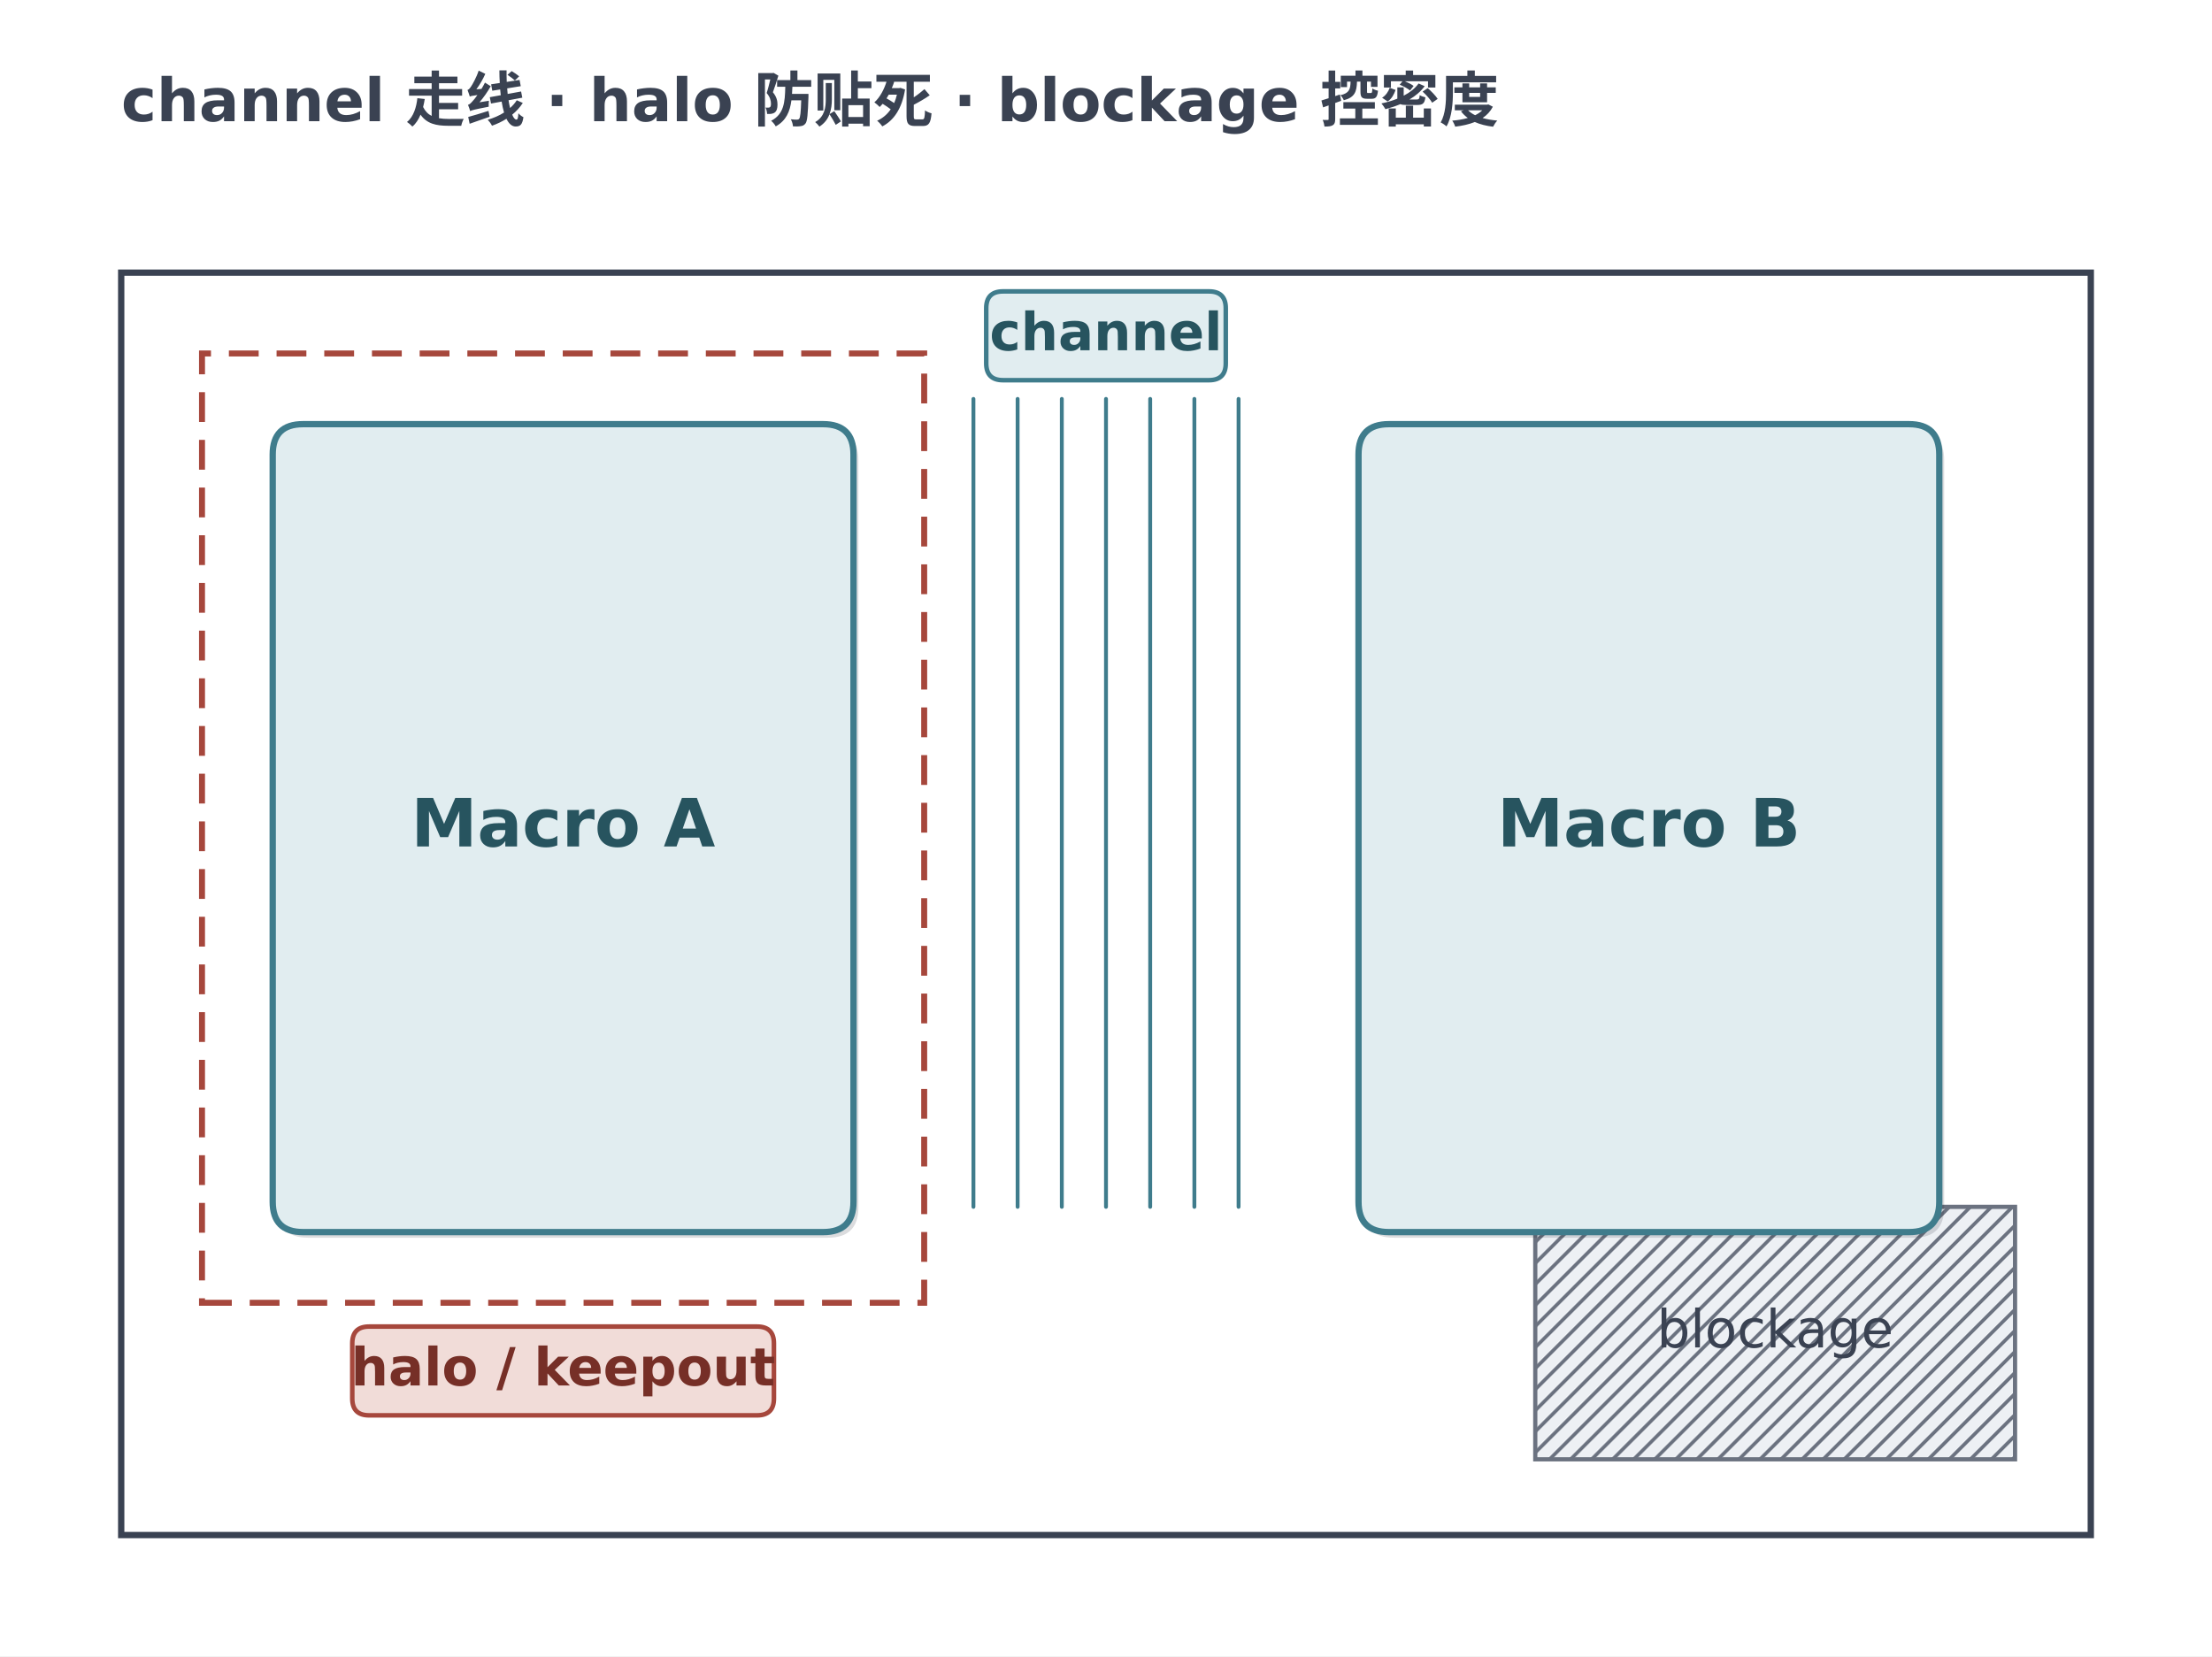
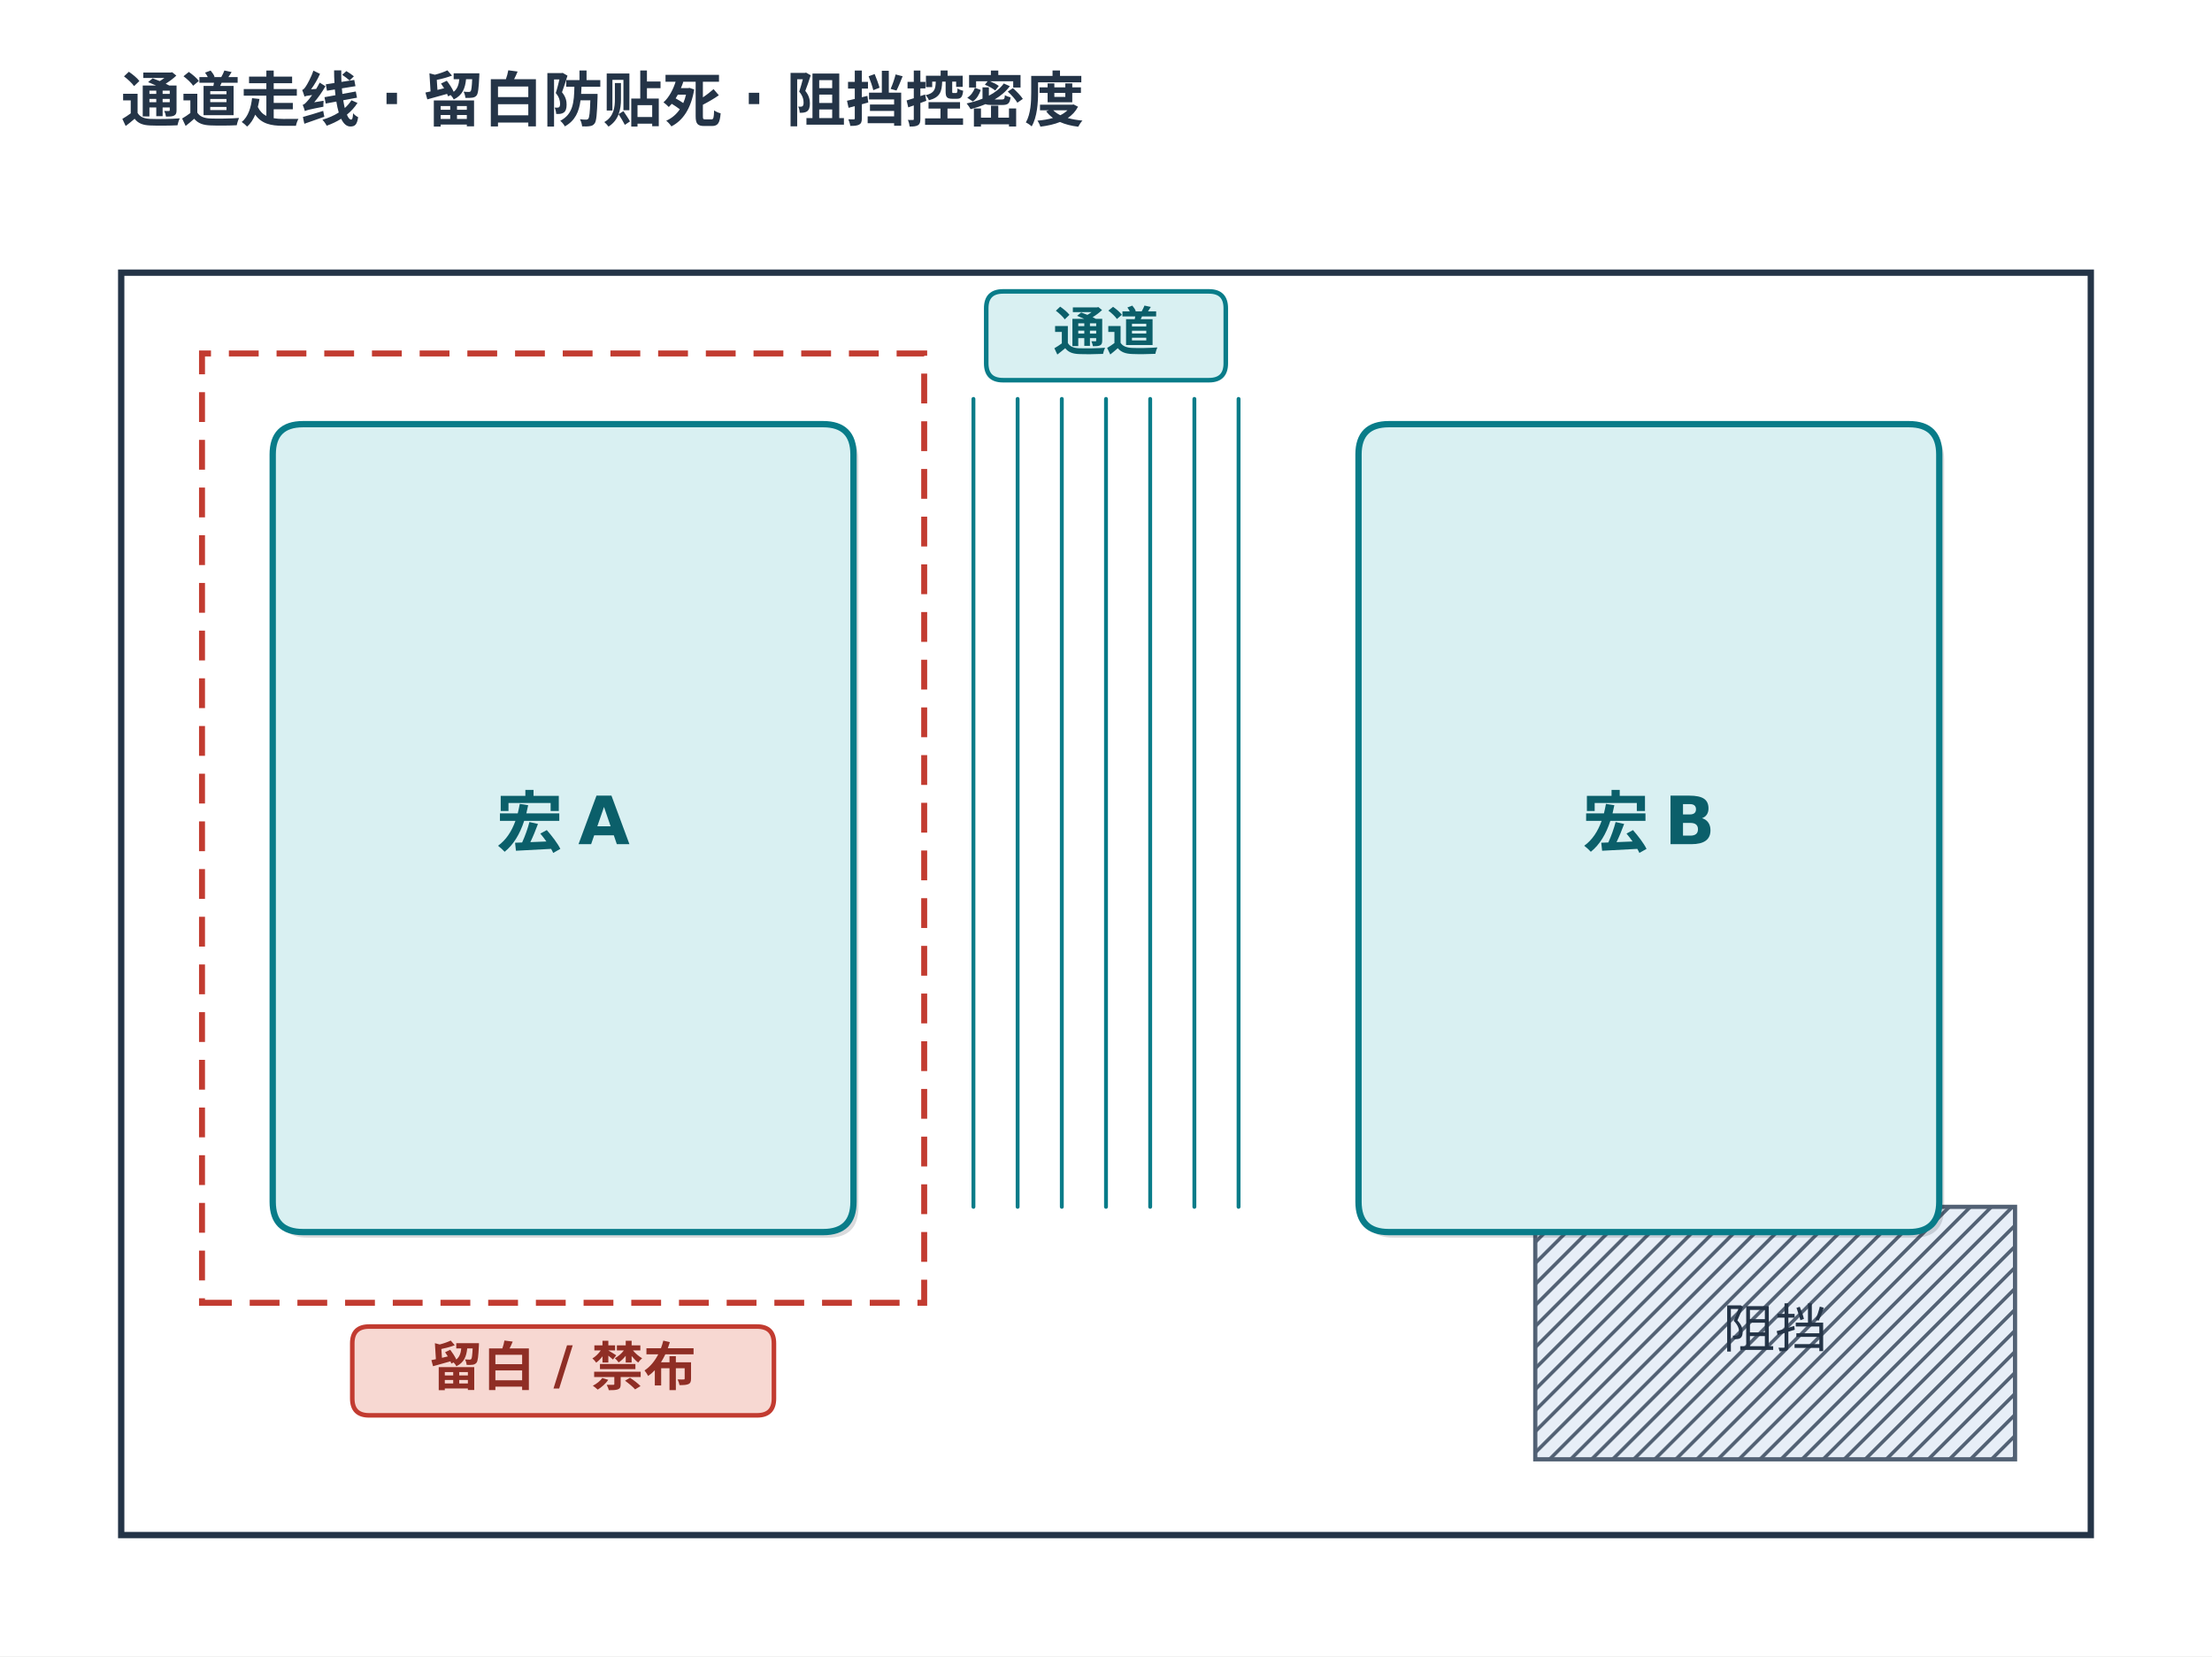
<svg xmlns="http://www.w3.org/2000/svg" width="630.72pt" height="472.32pt" viewBox="0 0 630.72 472.32" version="1.1">
  <defs>
    <style type="text/css">*{stroke-linejoin: round; stroke-linecap: butt}</style>
  </defs>
  <g id="figure_1">
    <g id="patch_1">
      <path d="M 0 472.32  L 630.72 472.32  L 630.72 0  L 0 0  z " style="fill: #ffffff" />
    </g>
    <g id="axes_1">
      <g id="patch_2">
        <path d="M 5.76 466.56  L 624.96 466.56  L 624.96 5.76  L 5.76 5.76  z " clip-path="url(#p7eda6b12e1)" style="fill: #ffffff" />
      </g>
      <g id="patch_3">
-         <path d="M 34.56 437.76  L 596.16 437.76  L 596.16 77.76  L 34.56 77.76  z " clip-path="url(#p7eda6b12e1)" style="fill: #ffffff; stroke: #3a4252; stroke-width: 1.8; stroke-linejoin: miter" />
+         <path d="M 34.56 437.76  L 596.16 437.76  L 596.16 77.76  L 34.56 77.76  z " clip-path="url(#p7eda6b12e1)" style="fill: #ffffff; stroke: #243447; stroke-width: 1.8; stroke-linejoin: miter" />
      </g>
      <g id="line2d_1">
-         <path d="M 277.56 344.16  L 277.56 113.76  " clip-path="url(#p7eda6b12e1)" style="fill: none; stroke: #3f7c8c; stroke-width: 1.1; stroke-linecap: round" />
+         <path d="M 277.56 344.16  L 277.56 113.76  " clip-path="url(#p7eda6b12e1)" style="fill: none; stroke: #087C89; stroke-width: 1.1; stroke-linecap: round" />
      </g>
      <g id="line2d_2">
-         <path d="M 290.16 344.16  L 290.16 113.76  " clip-path="url(#p7eda6b12e1)" style="fill: none; stroke: #3f7c8c; stroke-width: 1.1; stroke-linecap: round" />
+         <path d="M 290.16 344.16  L 290.16 113.76  " clip-path="url(#p7eda6b12e1)" style="fill: none; stroke: #087C89; stroke-width: 1.1; stroke-linecap: round" />
      </g>
      <g id="line2d_3">
-         <path d="M 302.76 344.16  L 302.76 113.76  " clip-path="url(#p7eda6b12e1)" style="fill: none; stroke: #3f7c8c; stroke-width: 1.1; stroke-linecap: round" />
+         <path d="M 302.76 344.16  L 302.76 113.76  " clip-path="url(#p7eda6b12e1)" style="fill: none; stroke: #087C89; stroke-width: 1.1; stroke-linecap: round" />
      </g>
      <g id="line2d_4">
-         <path d="M 315.36 344.16  L 315.36 113.76  " clip-path="url(#p7eda6b12e1)" style="fill: none; stroke: #3f7c8c; stroke-width: 1.1; stroke-linecap: round" />
+         <path d="M 315.36 344.16  L 315.36 113.76  " clip-path="url(#p7eda6b12e1)" style="fill: none; stroke: #087C89; stroke-width: 1.1; stroke-linecap: round" />
      </g>
      <g id="line2d_5">
-         <path d="M 327.96 344.16  L 327.96 113.76  " clip-path="url(#p7eda6b12e1)" style="fill: none; stroke: #3f7c8c; stroke-width: 1.1; stroke-linecap: round" />
+         <path d="M 327.96 344.16  L 327.96 113.76  " clip-path="url(#p7eda6b12e1)" style="fill: none; stroke: #087C89; stroke-width: 1.1; stroke-linecap: round" />
      </g>
      <g id="line2d_6">
-         <path d="M 340.56 344.16  L 340.56 113.76  " clip-path="url(#p7eda6b12e1)" style="fill: none; stroke: #3f7c8c; stroke-width: 1.1; stroke-linecap: round" />
+         <path d="M 340.56 344.16  L 340.56 113.76  " clip-path="url(#p7eda6b12e1)" style="fill: none; stroke: #087C89; stroke-width: 1.1; stroke-linecap: round" />
      </g>
      <g id="line2d_7">
-         <path d="M 353.16 344.16  L 353.16 113.76  " clip-path="url(#p7eda6b12e1)" style="fill: none; stroke: #3f7c8c; stroke-width: 1.1; stroke-linecap: round" />
+         <path d="M 353.16 344.16  L 353.16 113.76  " clip-path="url(#p7eda6b12e1)" style="fill: none; stroke: #087C89; stroke-width: 1.1; stroke-linecap: round" />
      </g>
      <g id="patch_4">
-         <path d="M 437.76 416.16  L 574.56 416.16  L 574.56 344.16  L 437.76 344.16  z " clip-path="url(#p7eda6b12e1)" style="fill: url(#h8a6af92944); stroke: #6b7280; stroke-width: 1.2; stroke-linejoin: miter" />
+         <path d="M 437.76 416.16  L 574.56 416.16  L 574.56 344.16  L 437.76 344.16  z " clip-path="url(#p7eda6b12e1)" style="fill: url(#h8a6af92944); stroke: #526174; stroke-width: 1.2; stroke-linejoin: miter" />
      </g>
      <g id="text_1">
-         <text style="font-size: 15px; font-family: 'Microsoft YaHei', 'Microsoft YaHei UI', 'SimHei', 'Segoe UI', 'DejaVu Sans', sans-serif; text-anchor: middle; fill: #3a4252" x="506.16" y="384.248" transform="rotate(-0 506.16 384.2475)">blockage</text>
+         <text style="font-size: 15px; font-family: 'Microsoft YaHei', 'Microsoft YaHei UI', 'SimHei', 'Segoe UI', 'DejaVu Sans', sans-serif; text-anchor: middle; fill: #243447" x="506.16" y="384.248" transform="rotate(-0 506.16 384.2475)">阻挡</text>
      </g>
      <g id="text_2">
-         <text style="font-weight: 700; font-size: 17px; font-family: 'Microsoft YaHei', 'Microsoft YaHei UI', 'SimHei', 'Segoe UI', 'DejaVu Sans', sans-serif; text-anchor: start; fill: #3a4252" x="34.56" y="34.56" transform="rotate(-0 34.56 34.56)">channel 走线 · halo 防贴死 · blockage 控密度</text>
+         <text style="font-weight: 700; font-size: 17px; font-family: 'Microsoft YaHei', 'Microsoft YaHei UI', 'SimHei', 'Segoe UI', 'DejaVu Sans', sans-serif; text-anchor: start; fill: #243447" x="34.56" y="34.56" transform="rotate(-0 34.56 34.56)">通道走线 · 留白防贴死 · 阻挡控密度</text>
      </g>
      <g id="patch_5">
-         <path d="M 87.8 352.96  L 236.12 352.96  Q 244.76 352.96 244.76 344.32  L 244.76 131.2  Q 244.76 122.56 236.12 122.56  L 87.8 122.56  Q 79.16 122.56 79.16 131.2  L 79.16 344.32  Q 79.16 352.96 87.8 352.96  z " clip-path="url(#p7eda6b12e1)" style="fill: #1a1f2b; opacity: 0.16" />
-         <path d="M 86.4 351.36  L 234.72 351.36  Q 243.36 351.36 243.36 342.72  L 243.36 129.6  Q 243.36 120.96 234.72 120.96  L 86.4 120.96  Q 77.76 120.96 77.76 129.6  L 77.76 342.72  Q 77.76 351.36 86.4 351.36  z " clip-path="url(#p7eda6b12e1)" style="fill: #e1edf0; stroke: #3f7c8c; stroke-width: 1.8; stroke-linejoin: miter" />
+         <path d="M 87.8 352.96  L 236.12 352.96  Q 244.76 352.96 244.76 344.32  L 244.76 131.2  Q 244.76 122.56 236.12 122.56  L 87.8 122.56  Q 79.16 122.56 79.16 131.2  L 79.16 344.32  Q 79.16 352.96 87.8 352.96  z " clip-path="url(#p7eda6b12e1)" style="fill: #111827; opacity: 0.16" />
+         <path d="M 86.4 351.36  L 234.72 351.36  Q 243.36 351.36 243.36 342.72  L 243.36 129.6  Q 243.36 120.96 234.72 120.96  L 86.4 120.96  Q 77.76 120.96 77.76 129.6  L 77.76 342.72  Q 77.76 351.36 86.4 351.36  z " clip-path="url(#p7eda6b12e1)" style="fill: #D9F0F2; stroke: #087C89; stroke-width: 1.8; stroke-linejoin: miter" />
      </g>
      <g id="patch_6">
-         <path d="M 397.4 352.96  L 545.72 352.96  Q 554.36 352.96 554.36 344.32  L 554.36 131.2  Q 554.36 122.56 545.72 122.56  L 397.4 122.56  Q 388.76 122.56 388.76 131.2  L 388.76 344.32  Q 388.76 352.96 397.4 352.96  z " clip-path="url(#p7eda6b12e1)" style="fill: #1a1f2b; opacity: 0.16" />
-         <path d="M 396 351.36  L 544.32 351.36  Q 552.96 351.36 552.96 342.72  L 552.96 129.6  Q 552.96 120.96 544.32 120.96  L 396 120.96  Q 387.36 120.96 387.36 129.6  L 387.36 342.72  Q 387.36 351.36 396 351.36  z " clip-path="url(#p7eda6b12e1)" style="fill: #e1edf0; stroke: #3f7c8c; stroke-width: 1.8; stroke-linejoin: miter" />
+         <path d="M 397.4 352.96  L 545.72 352.96  Q 554.36 352.96 554.36 344.32  L 554.36 131.2  Q 554.36 122.56 545.72 122.56  L 397.4 122.56  Q 388.76 122.56 388.76 131.2  L 388.76 344.32  Q 388.76 352.96 397.4 352.96  z " clip-path="url(#p7eda6b12e1)" style="fill: #111827; opacity: 0.16" />
+         <path d="M 396 351.36  L 544.32 351.36  Q 552.96 351.36 552.96 342.72  L 552.96 129.6  Q 552.96 120.96 544.32 120.96  L 396 120.96  Q 387.36 120.96 387.36 129.6  L 387.36 342.72  Q 387.36 351.36 396 351.36  z " clip-path="url(#p7eda6b12e1)" style="fill: #D9F0F2; stroke: #087C89; stroke-width: 1.8; stroke-linejoin: miter" />
      </g>
      <g id="patch_7">
-         <path d="M 57.6 371.52  L 263.52 371.52  L 263.52 100.8  L 57.6 100.8  L 57.6 371.52  z " clip-path="url(#p7eda6b12e1)" style="fill: none; stroke-dasharray: 8.5,5.1; stroke-dashoffset: 0; stroke: #a6473c; stroke-width: 1.7; stroke-linejoin: miter" />
+         <path d="M 57.6 371.52  L 263.52 371.52  L 263.52 100.8  L 57.6 100.8  L 57.6 371.52  z " clip-path="url(#p7eda6b12e1)" style="fill: none; stroke-dasharray: 8.5,5.1; stroke-dashoffset: 0; stroke: #C23B30; stroke-width: 1.7; stroke-linejoin: miter" />
      </g>
      <g id="text_3">
-         <text style="font-weight: 700; font-size: 19px; font-family: 'Microsoft YaHei', 'Microsoft YaHei UI', 'SimHei', 'Segoe UI', 'DejaVu Sans', sans-serif; text-anchor: middle; fill: #27545f" x="160.56" y="241.392" transform="rotate(-0 160.56 241.3924)">Macro A</text>
+         <text style="font-weight: 700; font-size: 19px; font-family: 'Microsoft YaHei', 'Microsoft YaHei UI', 'SimHei', 'Segoe UI', 'DejaVu Sans', sans-serif; text-anchor: middle; fill: #0B5F6A" x="160.56" y="241.392" transform="rotate(-0 160.56 241.3924)">宏 A</text>
      </g>
      <g id="text_4">
-         <text style="font-weight: 700; font-size: 19px; font-family: 'Microsoft YaHei', 'Microsoft YaHei UI', 'SimHei', 'Segoe UI', 'DejaVu Sans', sans-serif; text-anchor: middle; fill: #27545f" x="470.16" y="241.392" transform="rotate(-0 470.16 241.3924)">Macro B</text>
+         <text style="font-weight: 700; font-size: 19px; font-family: 'Microsoft YaHei', 'Microsoft YaHei UI', 'SimHei', 'Segoe UI', 'DejaVu Sans', sans-serif; text-anchor: middle; fill: #0B5F6A" x="470.16" y="241.392" transform="rotate(-0 470.16 241.3924)">宏 B</text>
      </g>
      <g id="text_5">
        <g id="patch_8">
-           <path d="M 105.246 403.62  L 215.874 403.62  Q 220.674 403.62 220.674 398.82  L 220.674 383.1  Q 220.674 378.3 215.874 378.3  L 105.246 378.3  Q 100.446 378.3 100.446 383.1  L 100.446 398.82  Q 100.446 403.62 105.246 403.62  z " style="fill: #f1dcd8; stroke: #a6473c; stroke-width: 1.3; stroke-linejoin: miter" />
+           <path d="M 105.246 403.62  L 215.874 403.62  Q 220.674 403.62 220.674 398.82  L 220.674 383.1  Q 220.674 378.3 215.874 378.3  L 105.246 378.3  Q 100.446 378.3 100.446 383.1  L 100.446 398.82  Q 100.446 403.62 105.246 403.62  z " style="fill: #F7D8D2; stroke: #C23B30; stroke-width: 1.3; stroke-linejoin: miter" />
        </g>
-         <text style="font-weight: 700; font-size: 15px; font-family: 'Microsoft YaHei', 'Microsoft YaHei UI', 'SimHei', 'Segoe UI', 'DejaVu Sans', sans-serif; text-anchor: middle; fill: #762f27" x="160.56" y="395.091" transform="rotate(-0 160.56 395.0909)">halo / keepout</text>
+         <text style="font-weight: 700; font-size: 15px; font-family: 'Microsoft YaHei', 'Microsoft YaHei UI', 'SimHei', 'Segoe UI', 'DejaVu Sans', sans-serif; text-anchor: middle; fill: #8F2E25" x="160.56" y="395.091" transform="rotate(-0 160.56 395.0909)">留白 / 禁布</text>
      </g>
      <g id="text_6">
        <g id="patch_9">
-           <path d="M 286.008 108.42  L 344.712 108.42  Q 349.512 108.42 349.512 103.62  L 349.512 87.9  Q 349.512 83.1 344.712 83.1  L 286.008 83.1  Q 281.208 83.1 281.208 87.9  L 281.208 103.62  Q 281.208 108.42 286.008 108.42  z " style="fill: #e1edf0; stroke: #3f7c8c; stroke-width: 1.3; stroke-linejoin: miter" />
+           <path d="M 286.008 108.42  L 344.712 108.42  Q 349.512 108.42 349.512 103.62  L 349.512 87.9  Q 349.512 83.1 344.712 83.1  L 286.008 83.1  Q 281.208 83.1 281.208 87.9  L 281.208 103.62  Q 281.208 108.42 286.008 108.42  z " style="fill: #D9F0F2; stroke: #087C89; stroke-width: 1.3; stroke-linejoin: miter" />
        </g>
-         <text style="font-weight: 700; font-size: 15px; font-family: 'Microsoft YaHei', 'Microsoft YaHei UI', 'SimHei', 'Segoe UI', 'DejaVu Sans', sans-serif; text-anchor: middle; fill: #27545f" x="315.36" y="99.891" transform="rotate(-0 315.36 99.89086)">channel</text>
+         <text style="font-weight: 700; font-size: 15px; font-family: 'Microsoft YaHei', 'Microsoft YaHei UI', 'SimHei', 'Segoe UI', 'DejaVu Sans', sans-serif; text-anchor: middle; fill: #0B5F6A" x="315.36" y="99.891" transform="rotate(-0 315.36 99.89086)">通道</text>
      </g>
    </g>
  </g>
  <defs>
    <clipPath id="p7eda6b12e1">
      <rect x="5.76" y="5.76" width="619.2" height="460.8" />
    </clipPath>
  </defs>
  <defs>
    <pattern id="h8a6af92944" patternUnits="userSpaceOnUse" x="0" y="0" width="72" height="72">
-       <rect x="0" y="0" width="73" height="73" fill="#edf0f4" />
-       <path d="M -36 36  L 36 -36  M -33 39  L 39 -33  M -30 42  L 42 -30  M -27 45  L 45 -27  M -24 48  L 48 -24  M -21 51  L 51 -21  M -18 54  L 54 -18  M -15 57  L 57 -15  M -12 60  L 60 -12  M -9 63  L 63 -9  M -6 66  L 66 -6  M -3 69  L 69 -3  M 0 72  L 72 0  M 3 75  L 75 3  M 6 78  L 78 6  M 9 81  L 81 9  M 12 84  L 84 12  M 15 87  L 87 15  M 18 90  L 90 18  M 21 93  L 93 21  M 24 96  L 96 24  M 27 99  L 99 27  M 30 102  L 102 30  M 33 105  L 105 33  M 36 108  L 108 36  " style="fill: #6b7280; stroke: #6b7280; stroke-width: 1.0; stroke-linecap: butt; stroke-linejoin: miter" />
+       <rect x="0" y="0" width="73" height="73" fill="#E7EEF7" />
+       <path d="M -36 36  L 36 -36  M -33 39  L 39 -33  M -30 42  L 42 -30  M -27 45  L 45 -27  M -24 48  L 48 -24  M -21 51  L 51 -21  M -18 54  L 54 -18  M -15 57  L 57 -15  M -12 60  L 60 -12  M -9 63  L 63 -9  M -6 66  L 66 -6  M -3 69  L 69 -3  M 0 72  L 72 0  M 3 75  L 75 3  M 6 78  L 78 6  M 9 81  L 81 9  M 12 84  L 84 12  M 15 87  L 87 15  M 18 90  L 90 18  M 21 93  L 93 21  M 24 96  L 96 24  M 27 99  L 99 27  M 30 102  L 102 30  M 33 105  L 105 33  M 36 108  L 108 36  " style="fill: #526174; stroke: #526174; stroke-width: 1.0; stroke-linecap: butt; stroke-linejoin: miter" />
    </pattern>
  </defs>
</svg>
